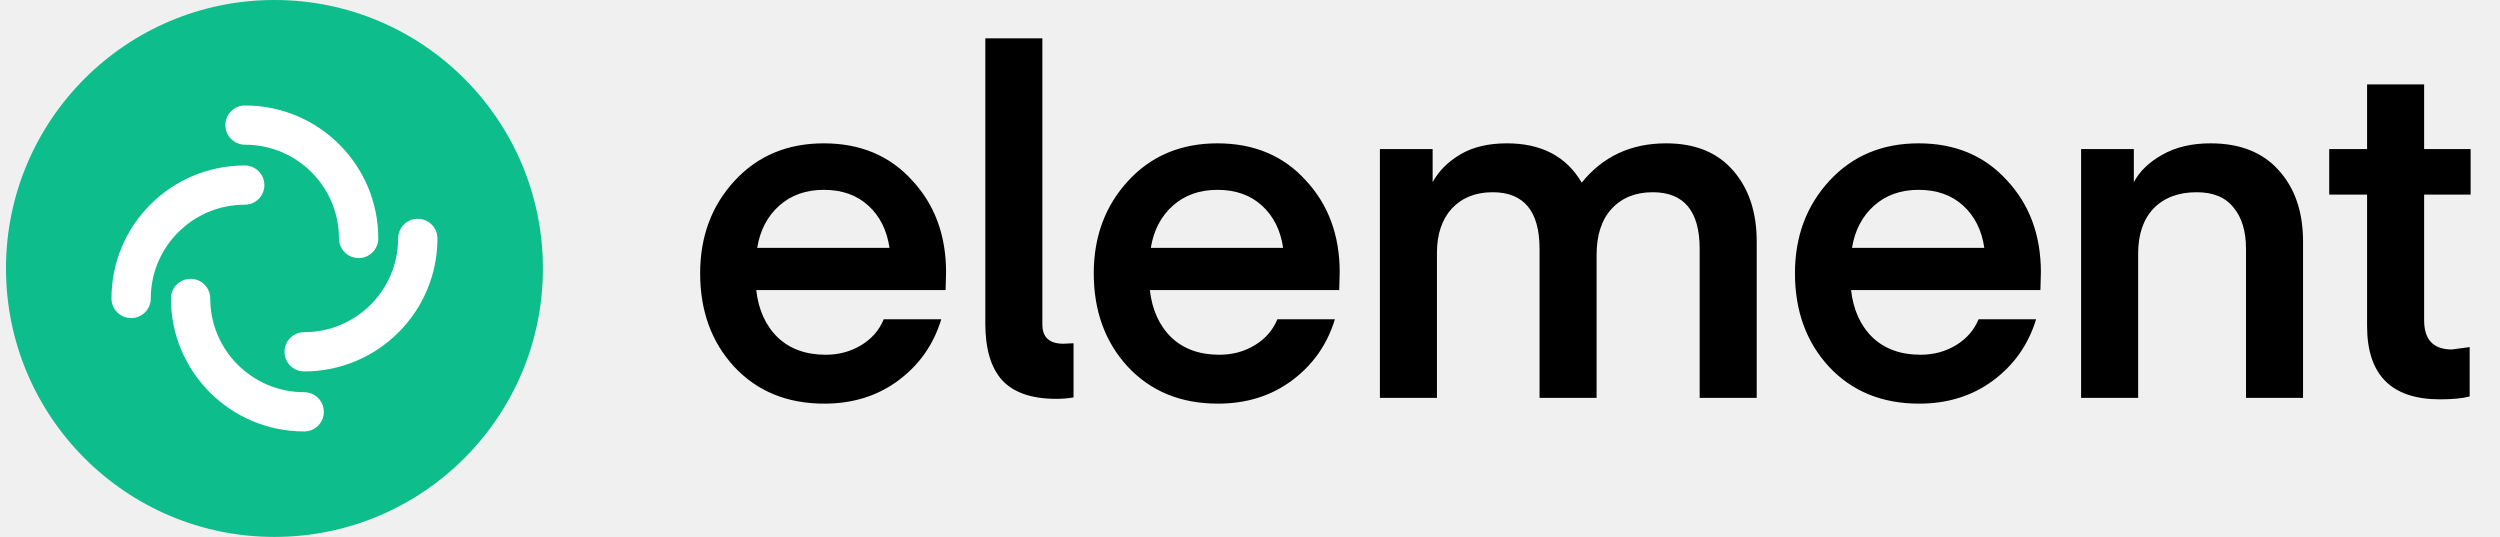
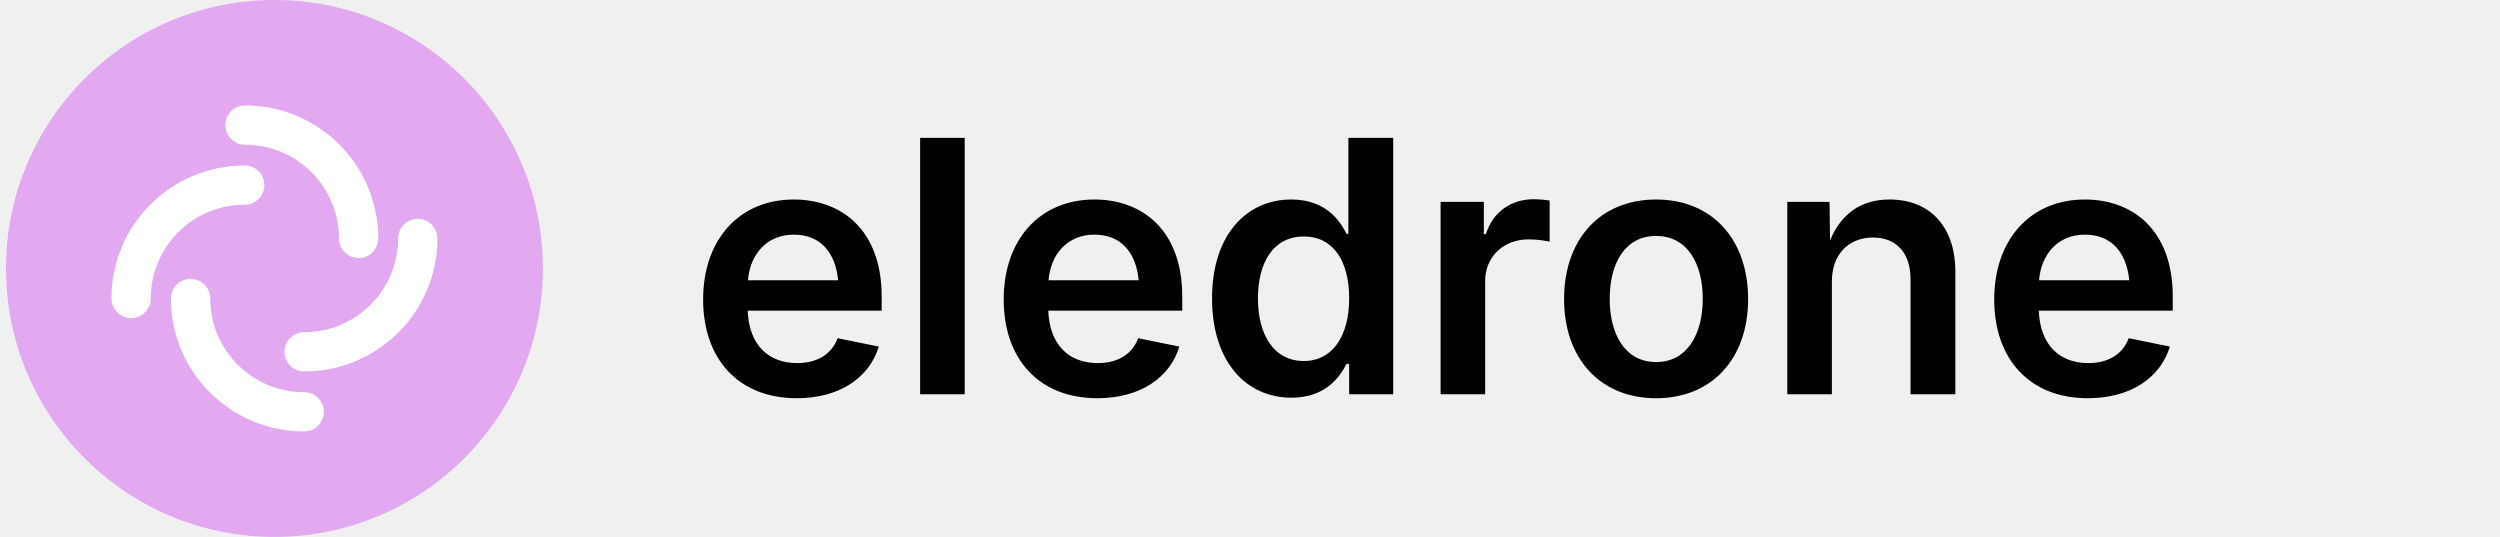
<svg xmlns="http://www.w3.org/2000/svg" width="149" height="32" viewBox="0 0 149 32" fill="none">
-   <path fill-rule="evenodd" clip-rule="evenodd" d="M16.357 32C25.194 32 32.357 24.837 32.357 16C32.357 7.163 25.194 0 16.357 0C7.521 0 0.357 7.163 0.357 16C0.357 24.837 7.521 32 16.357 32Z" fill="#0DBD8B" />
+   <path fill-rule="evenodd" clip-rule="evenodd" d="M16.357 32C25.194 32 32.357 24.837 32.357 16C32.357 7.163 25.194 0 16.357 0C7.521 0 0.357 7.163 0.357 16C0.357 24.837 7.521 32 16.357 32Z" fill="#e2a9f1" />
  <path fill-rule="evenodd" clip-rule="evenodd" d="M13.432 7.455C13.432 6.809 13.957 6.286 14.604 6.286C18.99 6.286 22.546 9.834 22.546 14.212C22.546 14.857 22.021 15.381 21.374 15.381C20.727 15.381 20.202 14.857 20.202 14.212C20.202 11.126 17.696 8.625 14.604 8.625C13.957 8.625 13.432 8.101 13.432 7.455Z" fill="white" />
  <path fill-rule="evenodd" clip-rule="evenodd" d="M24.9 13.042C25.547 13.042 26.071 13.566 26.071 14.212C26.071 18.589 22.515 22.137 18.129 22.137C17.482 22.137 16.957 21.614 16.957 20.968C16.957 20.322 17.482 19.799 18.129 19.799C21.221 19.799 23.728 17.297 23.728 14.212C23.728 13.566 24.252 13.042 24.9 13.042Z" fill="white" />
  <path fill-rule="evenodd" clip-rule="evenodd" d="M19.301 24.545C19.301 25.191 18.776 25.714 18.129 25.714C13.743 25.714 10.187 22.166 10.187 17.788C10.187 17.142 10.711 16.619 11.358 16.619C12.006 16.619 12.53 17.142 12.53 17.788C12.53 20.874 15.037 23.375 18.129 23.375C18.776 23.375 19.301 23.899 19.301 24.545Z" fill="white" />
  <path fill-rule="evenodd" clip-rule="evenodd" d="M7.815 18.958C7.167 18.958 6.643 18.434 6.643 17.788C6.643 13.411 10.199 9.863 14.585 9.863C15.232 9.863 15.757 10.386 15.757 11.032C15.757 11.678 15.232 12.201 14.585 12.201C11.493 12.201 8.986 14.703 8.986 17.788C8.986 18.434 8.462 18.958 7.815 18.958Z" fill="white" />
-   <path d="M56.357 17.286H45.071C45.205 18.467 45.633 19.41 46.357 20.114C47.081 20.8 48.033 21.143 49.214 21.143C49.995 21.143 50.7 20.953 51.329 20.572C51.957 20.191 52.405 19.676 52.671 19.029H56.1C55.643 20.533 54.786 21.753 53.529 22.686C52.291 23.6 50.824 24.057 49.129 24.057C46.919 24.057 45.129 23.324 43.757 21.857C42.405 20.39 41.729 18.533 41.729 16.286C41.729 14.095 42.414 12.257 43.786 10.771C45.157 9.286 46.929 8.543 49.1 8.543C51.271 8.543 53.024 9.276 54.357 10.743C55.709 12.191 56.386 14.019 56.386 16.229L56.357 17.286ZM49.1 11.314C48.033 11.314 47.148 11.629 46.443 12.257C45.738 12.886 45.3 13.724 45.129 14.771H53.014C52.862 13.724 52.443 12.886 51.757 12.257C51.071 11.629 50.186 11.314 49.1 11.314ZM58.725 19.286V2.286H62.125V19.343C62.125 20.105 62.544 20.486 63.383 20.486L63.983 20.457V23.686C63.659 23.743 63.316 23.771 62.954 23.771C61.487 23.771 60.411 23.4 59.725 22.657C59.059 21.914 58.725 20.791 58.725 19.286ZM79.817 17.286H68.531C68.665 18.467 69.093 19.41 69.817 20.114C70.541 20.8 71.493 21.143 72.674 21.143C73.455 21.143 74.16 20.953 74.788 20.572C75.417 20.191 75.865 19.676 76.131 19.029H79.56C79.103 20.533 78.246 21.753 76.988 22.686C75.75 23.6 74.284 24.057 72.588 24.057C70.379 24.057 68.588 23.324 67.217 21.857C65.865 20.39 65.188 18.533 65.188 16.286C65.188 14.095 65.874 12.257 67.246 10.771C68.617 9.286 70.388 8.543 72.56 8.543C74.731 8.543 76.484 9.276 77.817 10.743C79.169 12.191 79.846 14.019 79.846 16.229L79.817 17.286ZM72.56 11.314C71.493 11.314 70.607 11.629 69.903 12.257C69.198 12.886 68.76 13.724 68.588 14.771H76.474C76.322 13.724 75.903 12.886 75.217 12.257C74.531 11.629 73.645 11.314 72.56 11.314ZM95.157 15.2V23.714H91.757V14.829C91.757 12.581 90.823 11.457 88.957 11.457C87.947 11.457 87.138 11.781 86.528 12.429C85.938 13.076 85.642 13.962 85.642 15.086V23.714H82.242V8.886H85.385V10.857C85.747 10.191 86.3 9.638 87.042 9.2C87.785 8.762 88.709 8.543 89.814 8.543C91.871 8.543 93.357 9.324 94.271 10.886C95.528 9.324 97.204 8.543 99.3 8.543C101.033 8.543 102.366 9.086 103.3 10.171C104.233 11.238 104.7 12.648 104.7 14.4V23.714H101.3V14.829C101.3 12.581 100.366 11.457 98.5 11.457C97.471 11.457 96.652 11.79 96.042 12.457C95.452 13.105 95.157 14.019 95.157 15.2ZM121.608 17.286H110.323C110.456 18.467 110.884 19.41 111.608 20.114C112.332 20.8 113.284 21.143 114.465 21.143C115.246 21.143 115.951 20.953 116.58 20.572C117.208 20.191 117.656 19.676 117.923 19.029H121.351C120.894 20.533 120.037 21.753 118.78 22.686C117.542 23.6 116.075 24.057 114.38 24.057C112.17 24.057 110.38 23.324 109.008 21.857C107.656 20.39 106.98 18.533 106.98 16.286C106.98 14.095 107.665 12.257 109.037 10.771C110.408 9.286 112.18 8.543 114.351 8.543C116.523 8.543 118.275 9.276 119.608 10.743C120.961 12.191 121.637 14.019 121.637 16.229L121.608 17.286ZM114.351 11.314C113.284 11.314 112.399 11.629 111.694 12.257C110.989 12.886 110.551 13.724 110.38 14.771H118.265C118.113 13.724 117.694 12.886 117.008 12.257C116.323 11.629 115.437 11.314 114.351 11.314ZM127.177 8.886V10.857C127.519 10.21 128.081 9.667 128.862 9.229C129.662 8.771 130.624 8.543 131.748 8.543C133.5 8.543 134.853 9.076 135.805 10.143C136.777 11.21 137.262 12.629 137.262 14.4V23.714H133.862V14.829C133.862 13.781 133.615 12.962 133.119 12.371C132.643 11.762 131.91 11.457 130.919 11.457C129.834 11.457 128.977 11.781 128.348 12.429C127.738 13.076 127.434 13.972 127.434 15.114V23.714H124.034V8.886H127.177ZM147.192 20.686V23.629C146.773 23.743 146.182 23.8 145.421 23.8C142.525 23.8 141.078 22.343 141.078 19.429V11.6H138.821V8.886H141.078V5.029H144.478V8.886H147.249V11.6H144.478V19.086C144.478 20.248 145.03 20.829 146.135 20.829L147.192 20.686Z" fill="black" />
+   <text x="41" y="23.5" font-family="Inter, -apple-system, BlinkMacSystemFont, 'Segoe UI', Helvetica, Arial, sans-serif" font-size="21" font-weight="600" fill="black">eledrone</text>
</svg>
